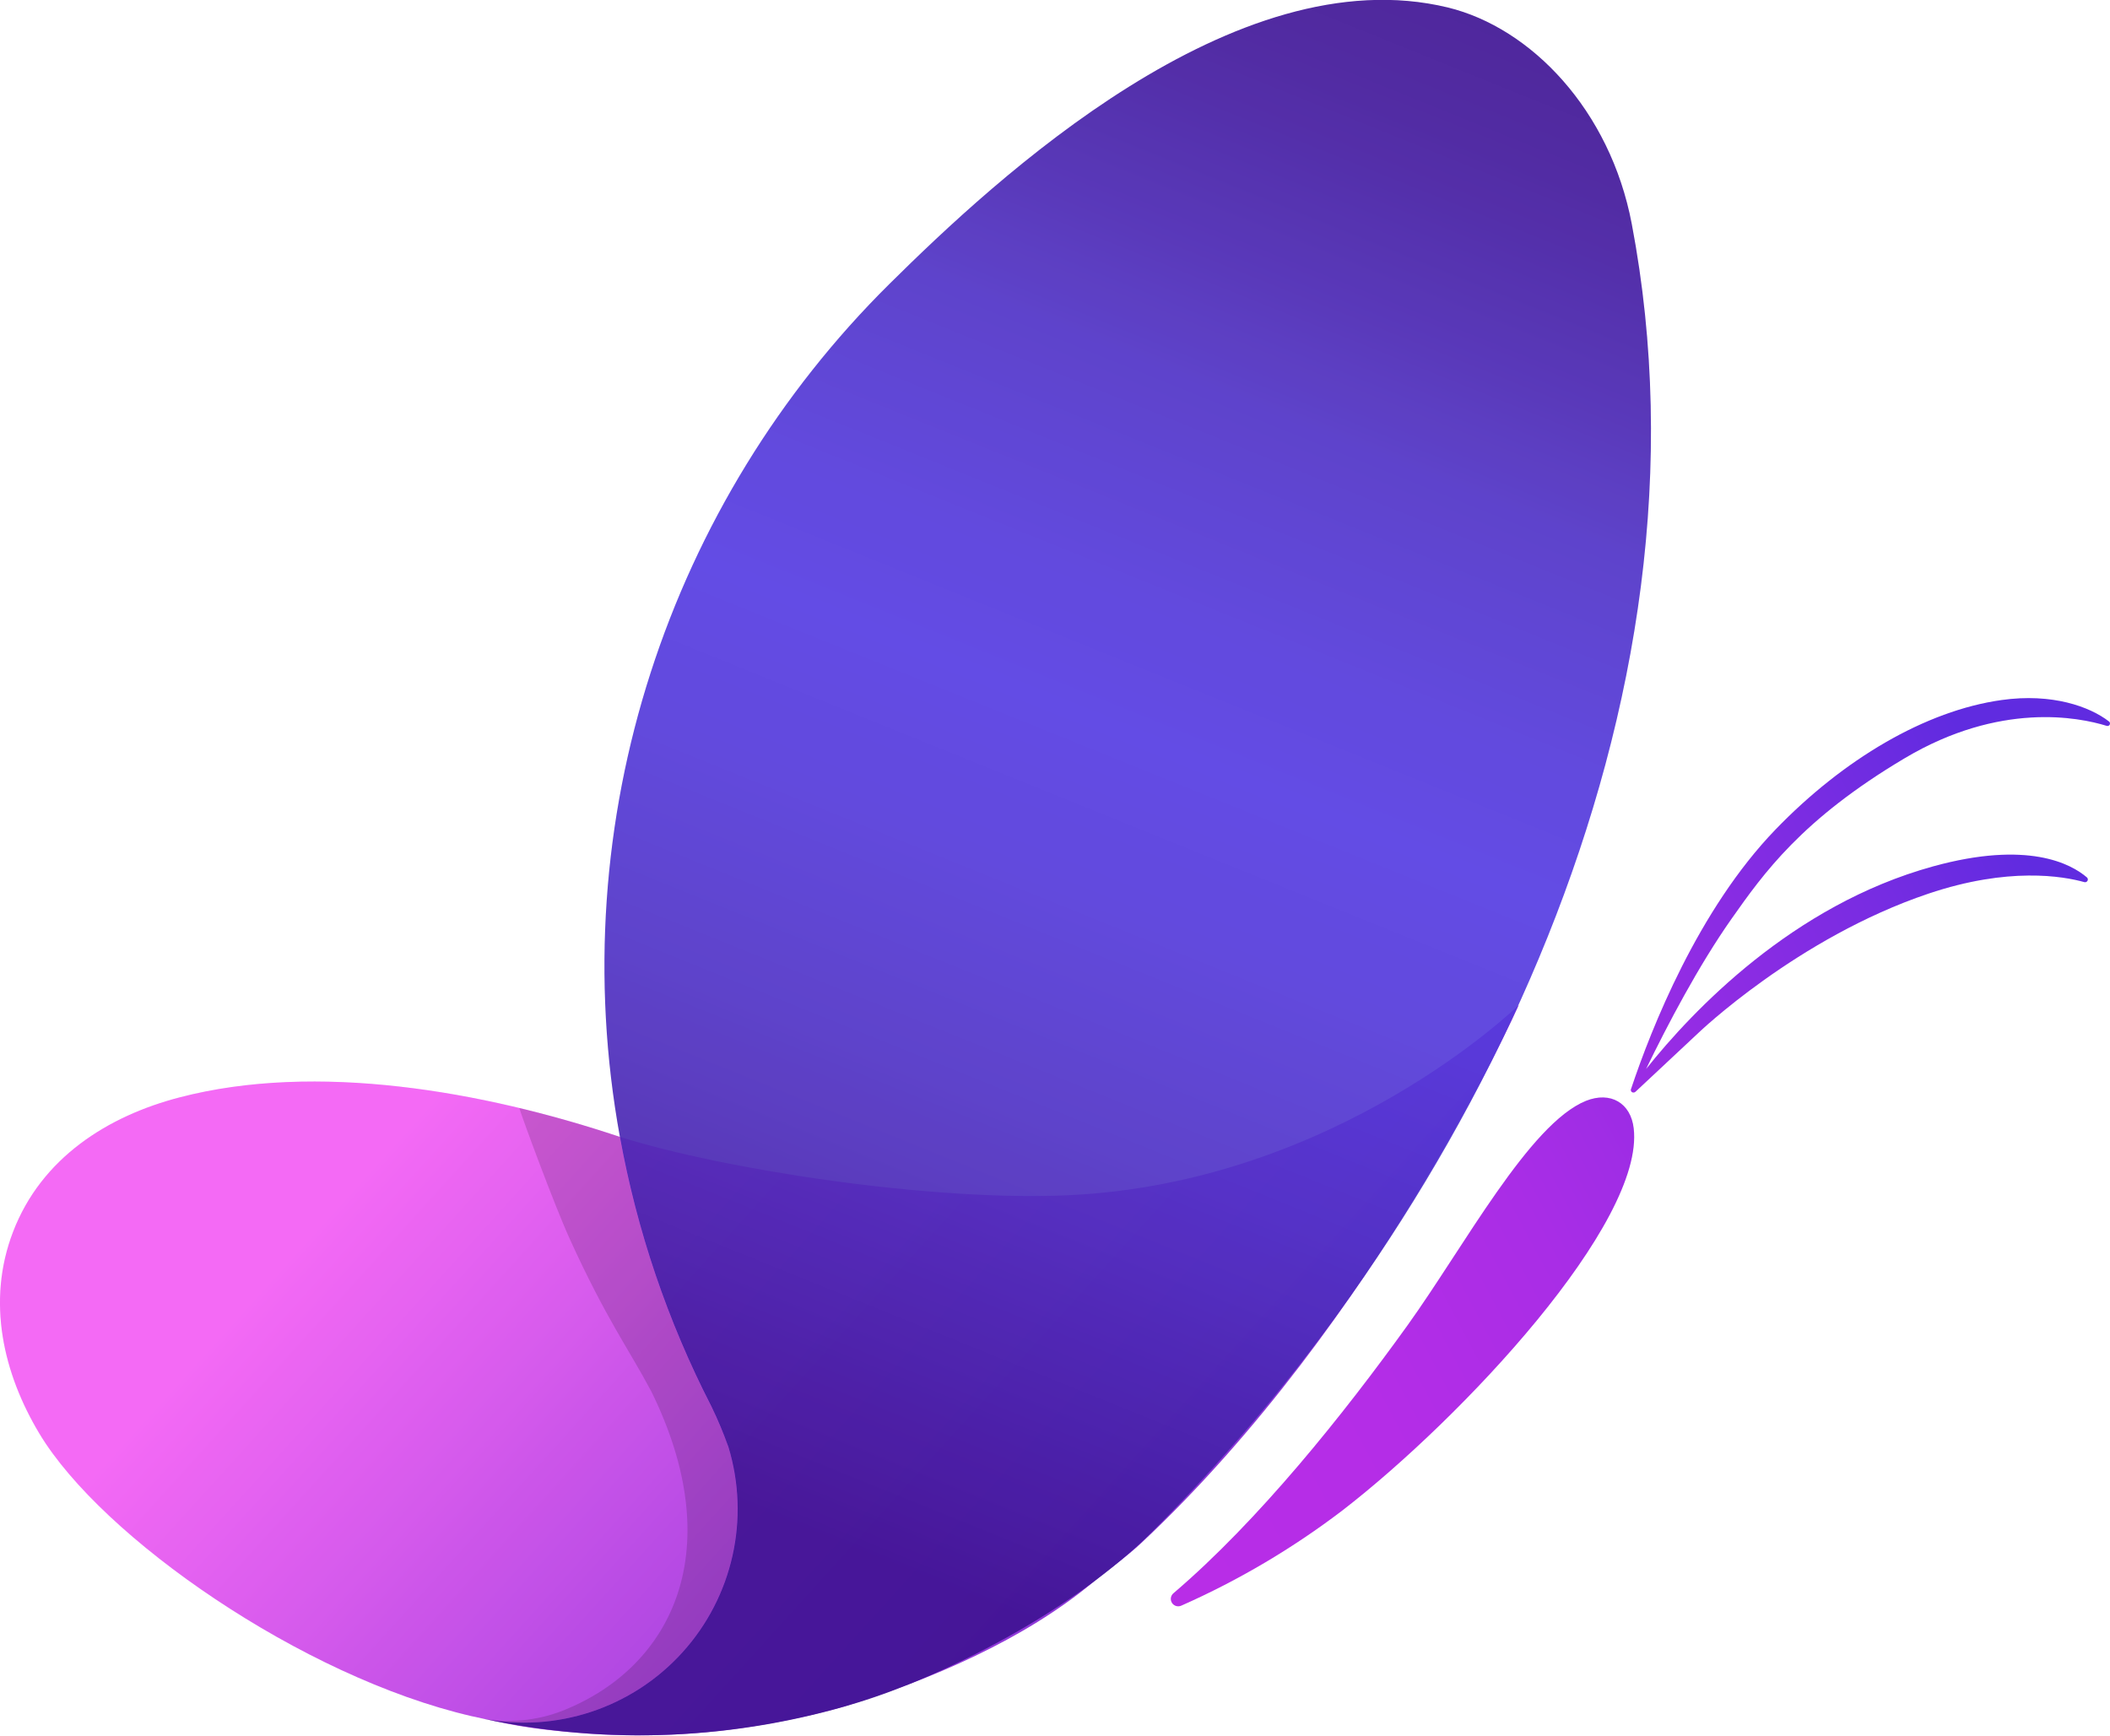
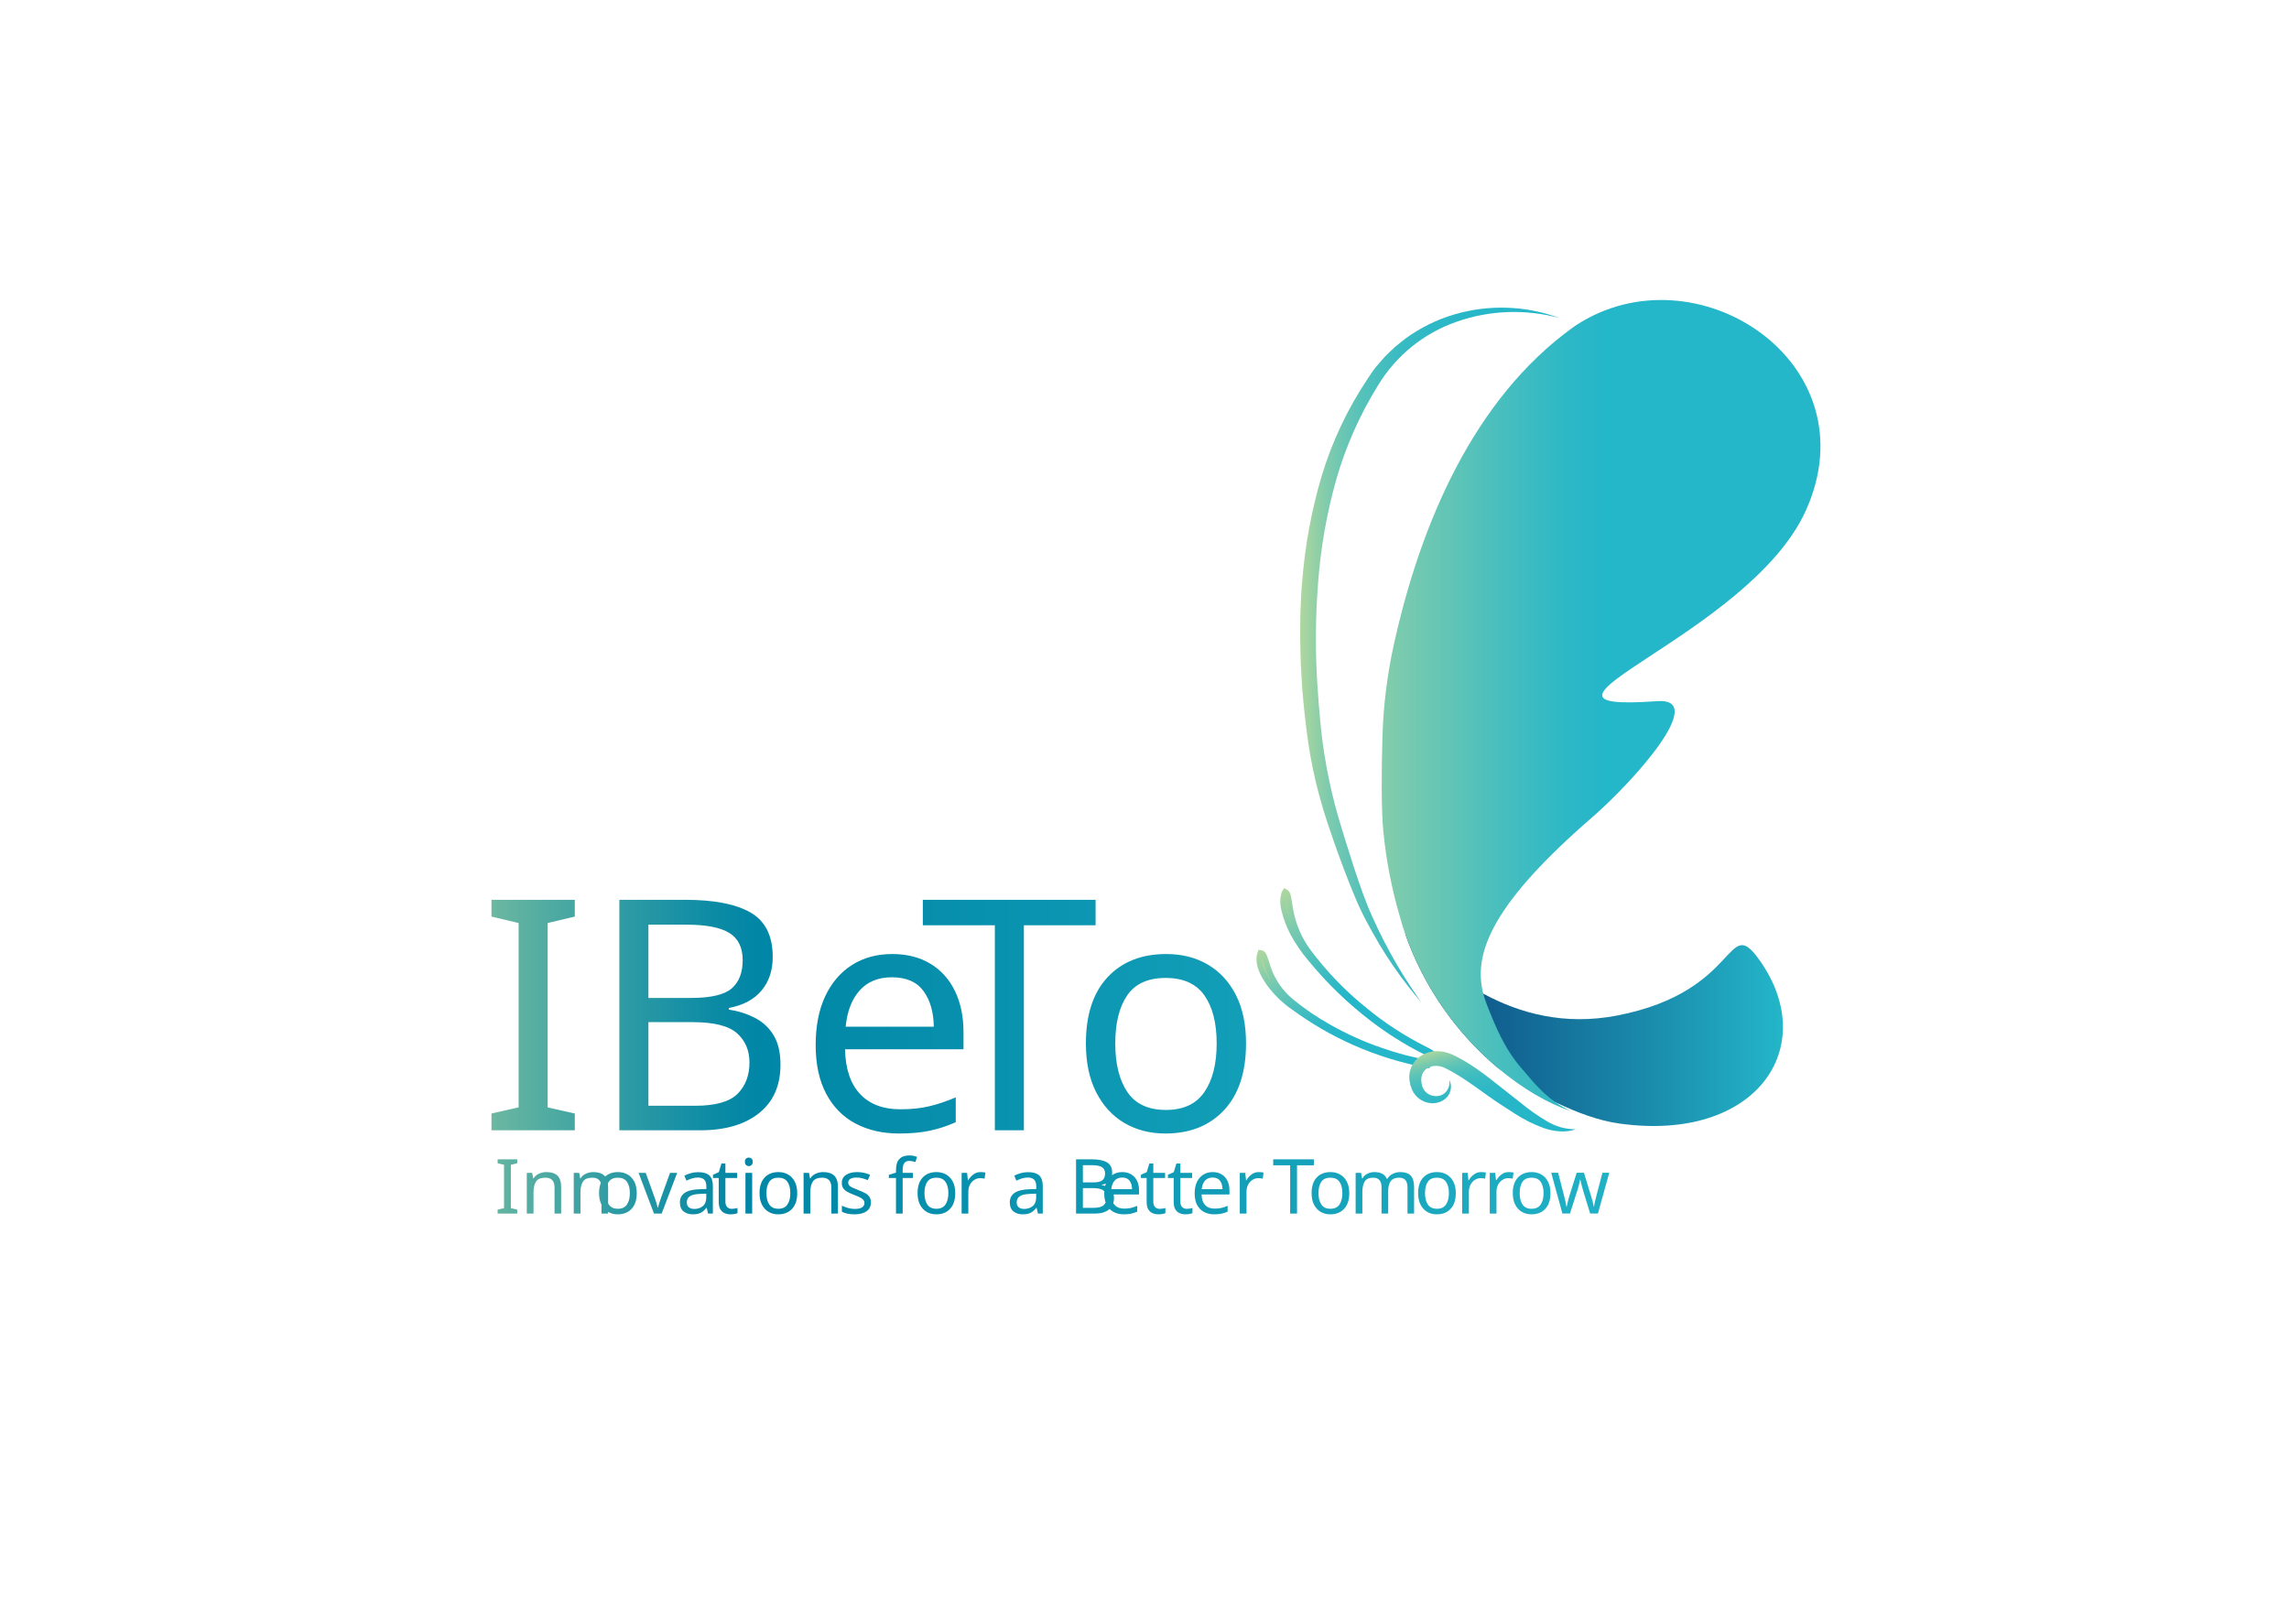
- <svg xmlns="http://www.w3.org/2000/svg" viewBox="0 0 709.7 583.74">
+ <svg xmlns="http://www.w3.org/2000/svg" xmlns:xlink="http://www.w3.org/1999/xlink" id="Layer_1" data-name="Layer 1" viewBox="0 0 931.854 661.137">
  <defs>
-     <linearGradient id="A" x1="208.615" y1="403.438" x2="699.052" y2="848.135" gradientUnits="userSpaceOnUse">
-       <stop offset="0" stop-color="#f45cf4" />
-       <stop offset=".12" stop-color="#d54ceb" />
-       <stop offset=".39" stop-color="#8825d6" />
-       <stop offset=".45" stop-color="#771cd1" />
-       <stop offset="1" stop-color="#f45cf4" />
+     <style>.cls-1{font-size:131.439px;}.cls-1,.cls-3{fill:none;font-family:ProductSans-Regular, Product Sans;}.cls-2{letter-spacing:-0.08em;}.cls-3{font-size:30.931px;}.cls-4{letter-spacing:-0.01em;}.cls-5{letter-spacing:0.005em;}.cls-6{letter-spacing:-0.005em;}.cls-7{letter-spacing:-0.02em;}.cls-8{letter-spacing:-0.03em;}.cls-9{letter-spacing:-0.015em;}.cls-10{letter-spacing:-0.04em;}.cls-11{letter-spacing:-0.08em;}.cls-12{letter-spacing:0em;}.cls-13{letter-spacing:-0.03em;}.cls-14{fill:url(#linear-gradient);}.cls-15{fill:url(#linear-gradient-2);}.cls-16{fill:url(#linear-gradient-3);}.cls-17,.cls-18{stroke-miterlimit:10;stroke-width:2.216px;}.cls-17{fill:url(#linear-gradient-4);stroke:url(#linear-gradient-5);}.cls-18{fill:url(#linear-gradient-6);stroke:url(#linear-gradient-7);}.cls-19{fill:url(#New_Gradient_Swatch_copy_3);}.cls-20{clip-path:url(#clip-path);}.cls-21{fill:url(#linear-gradient-8);}.cls-22{clip-path:url(#clip-path-2);}.cls-23{fill:url(#linear-gradient-9);}</style>
+     <linearGradient id="linear-gradient" x1="529.294" y1="266.738" x2="636.091" y2="266.738" gradientUnits="userSpaceOnUse">
+       <stop offset="0" stop-color="#b0d79d" />
+       <stop offset="0.023" stop-color="#a4d4a1" />
+       <stop offset="0.097" stop-color="#82ccac" />
+       <stop offset="0.18" stop-color="#65c5b5" />
+       <stop offset="0.271" stop-color="#4dc0bc" />
+       <stop offset="0.374" stop-color="#3abbc2" />
+       <stop offset="0.496" stop-color="#2eb8c6" />
+       <stop offset="0.656" stop-color="#26b7c8" />
+       <stop offset="1" stop-color="#24b6c9" />
    </linearGradient>
-     <linearGradient id="B" x1="280.734" y1="642.107" x2="516.772" y2="58.358" gradientUnits="userSpaceOnUse">
-       <stop offset=".1" stop-color="#3d1291" />
-       <stop offset=".35" stop-color="#4e31c4" />
-       <stop offset=".47" stop-color="#5238d9" />
-       <stop offset=".56" stop-color="#533be2" />
-       <stop offset=".63" stop-color="#5238da" />
-       <stop offset=".75" stop-color="#4e31c5" />
-       <stop offset=".75" stop-color="#4e31c4" />
-       <stop offset=".82" stop-color="#4825b1" />
-       <stop offset=".92" stop-color="#40179a" />
-       <stop offset=".99" stop-color="#3d1291" />
+     <linearGradient id="linear-gradient-2" x1="4150.193" y1="419.482" x2="4303.889" y2="419.482" gradientTransform="matrix(-1, 0, 0, 1, 4876.026, 0)" gradientUnits="userSpaceOnUse">
+       <stop offset="0" stop-color="#24b6c9" />
+       <stop offset="0.357" stop-color="#1a8bac" />
+       <stop offset="0.785" stop-color="#105e8e" />
+       <stop offset="1" stop-color="#0c4c82" />
    </linearGradient>
-     <linearGradient id="C" x1="404.57" y1="539.43" x2="721.85" y2="370.71" gradientUnits="userSpaceOnUse">
-       <stop offset="0" stop-color="#b82de7" />
-       <stop offset=".22" stop-color="#b42de7" />
-       <stop offset=".43" stop-color="#a92de6" />
-       <stop offset=".64" stop-color="#952ce4" />
-       <stop offset=".84" stop-color="#7a2ce2" />
-       <stop offset="1" stop-color="#602be0" />
+     <linearGradient id="linear-gradient-3" x1="4134.917" y1="287.299" x2="4343.525" y2="287.299" gradientTransform="matrix(-1, 0, 0, 1, 4876.026, 0)" gradientUnits="userSpaceOnUse">
+       <stop offset="0.423" stop-color="#24b6c9" />
+       <stop offset="0.501" stop-color="#2eb8c6" />
+       <stop offset="0.637" stop-color="#4bbfbd" />
+       <stop offset="0.813" stop-color="#78caaf" />
+       <stop offset="1" stop-color="#b0d79d" />
    </linearGradient>
+     <linearGradient id="linear-gradient-4" x1="4333.989" y1="342.015" x2="4390.03" y2="342.015" gradientTransform="matrix(-0.9972, 0.07483, 0.07483, 0.9972, 4876.732, -271.3381)" xlink:href="#linear-gradient-3" />
+     <linearGradient id="linear-gradient-5" x1="4265.133" y1="-568.839" x2="4263.472" y2="-658.772" gradientTransform="matrix(-0.84907, 0.52829, 0.52829, 0.84907, 4495.44, -1334.121)" xlink:href="#linear-gradient-3" />
+     <linearGradient id="linear-gradient-6" x1="4335.785" y1="356.243" x2="4401.447" y2="356.243" gradientTransform="matrix(-0.9972, 0.07483, 0.07483, 0.9972, 4876.732, -271.3381)" xlink:href="#linear-gradient-3" />
+     <linearGradient id="linear-gradient-7" x1="4275.897" y1="-565.742" x2="4274.473" y2="-642.841" gradientTransform="matrix(-0.84907, 0.52829, 0.52829, 0.84907, 4495.44, -1334.121)" xlink:href="#linear-gradient-3" />
+     <linearGradient id="New_Gradient_Swatch_copy_3" x1="613.008" y1="470.559" x2="600.589" y2="423.232" gradientUnits="userSpaceOnUse">
+       <stop offset="0" stop-color="#24b6c9" />
+       <stop offset="0.42" stop-color="#26b6c8" />
+       <stop offset="0.572" stop-color="#2db8c6" />
+       <stop offset="0.68" stop-color="#38bbc3" />
+       <stop offset="0.767" stop-color="#49bfbd" />
+       <stop offset="0.842" stop-color="#5fc4b6" />
+       <stop offset="0.908" stop-color="#7bcaae" />
+       <stop offset="0.966" stop-color="#9ad2a4" />
+       <stop offset="1" stop-color="#b0d79d" />
+     </linearGradient>
+     <clipPath id="clip-path">
+       <text class="cls-1" transform="translate(194.8311 460.2178)">IBe<tspan class="cls-2" x="179.543" y="0">T</tspan>
+         <tspan x="240.006" y="0">o</tspan>
+       </text>
+     </clipPath>
+     <linearGradient id="linear-gradient-8" x1="148.017" y1="428.32" x2="699.628" y2="428.32" gradientUnits="userSpaceOnUse">
+       <stop offset="0" stop-color="#b0d79d" />
+       <stop offset="0.019" stop-color="#a2d09e" />
+       <stop offset="0.116" stop-color="#5db1a1" />
+       <stop offset="0.197" stop-color="#2b9aa4" />
+       <stop offset="0.258" stop-color="#0c8ba5" />
+       <stop offset="0.292" stop-color="#0086a6" />
+       <stop offset="1" stop-color="#24b6c9" />
+     </linearGradient>
+     <clipPath id="clip-path-2">
+       <text class="cls-3" transform="translate(201.3476 494.128)">Inn<tspan class="cls-4" x="40.829" y="0">ova</tspan>
+         <tspan class="cls-5" x="88.401" y="0">t</tspan>
+         <tspan class="cls-6" x="99.504" y="0">i</tspan>
+         <tspan class="cls-4" x="106.155" y="0">o</tspan>
+         <tspan class="cls-6" x="123.167" y="0">n</tspan>
+         <tspan x="139.777" y="0">s</tspan>
+         <tspan class="cls-7" x="153.851" y="0"> </tspan>
+         <tspan class="cls-8" x="160.037" y="0">f</tspan>
+         <tspan class="cls-4" x="170.492" y="0">o</tspan>
+         <tspan x="187.504" y="0">r a B</tspan>
+         <tspan class="cls-9" x="246.488" y="0">e</tspan>
+         <tspan class="cls-6" x="262.604" y="0">tt</tspan>
+         <tspan x="283.297" y="0">er</tspan>
+         <tspan class="cls-10" x="311.104" y="0"> </tspan>
+         <tspan class="cls-11" x="316.671" y="0">T</tspan>
+         <tspan class="cls-4" x="330.9" y="0">o</tspan>
+         <tspan class="cls-12" x="347.912" y="0">m</tspan>
+         <tspan class="cls-4" x="374.266" y="0">o</tspan>
+         <tspan x="391.278" y="0">r</tspan>
+         <tspan class="cls-13" x="402.506" y="0">r</tspan>
+         <tspan class="cls-4" x="412.806" y="0">o</tspan>
+         <tspan x="429.818" y="0">w</tspan>
+       </text>
+     </clipPath>
+     <linearGradient id="linear-gradient-9" x1="143.769" y1="494.128" x2="695.38" y2="494.128" xlink:href="#linear-gradient-8" />
  </defs>
-   <g fill="#f3ebff">
-     <path d="M510.67 338.22h0q-3.11 6.84-6.42 13.61l-.47 1a702.12 702.12 0 0 1-47.94 80.83 617 617 0 0 1-68 81.23c-3.33 3.34-6.9 6.59-10.66 9.75l-9.41 7.42-.16.13c-19.36 14.37-41.88 26.19-61.08 34-7.59 2.93-15.23 5.54-22.76 7.87l-1 .29a277.45 277.45 0 0 1-31.93 6.71 248.7 248.7 0 0 1-40.47 2.63c-1.12 0-2.24 0-3.39-.08h-1.46l-1.77-.08-4.58-.25-2.33-.22-4.48-.36-1.46-.13h-.19q-11.33-1.1-22.42-3.22l-1-.2-3.29-.71h-.08l-.33-.08-1.19-.25-3.81-.82c-56.88-13.16-124.32-60-145.38-95.08-12.04-20.15-17.84-44.37-8.81-67.88 9.55-24.86 31.84-38.92 56-45.2 37.93-9.87 82.64-4.91 123 5.75l3.67 1 1.15.32 3.22.91 4.71 1.38 4.17 1.28 8.2 2.64h0c-19.44-106.83 16.74-213.66 90.66-286.87 35.94-35.59 116.21-110.28 187.8-93 28.04 6.81 54.59 34.52 61.86 72.76 17 89.37-.74 180.76-38.17 262.92zm190.42-41.49c-7.2-2-25.49-5.21-52.48 3.88-44.06 14.84-77.37 46.85-77.37 46.85l-21.16 19.8a.92.92 0 0 1-.66.26.8.8 0 0 0 .69-.49l3.54-7.42c15.66-19.67 49.34-55.16 96.54-68.17 31.81-8.77 46.38-.89 51.73 3.7a.92.92 0 0 1-.83 1.59z" />
-     <path d="M708.6 244.16c-9.43-2.92-35.87-8.17-67.87 10.83-34.78 20.65-47.59 38.86-58.28 54-11.19 15.89-21.73 36-28.8 50.61a203.52 203.52 0 0 0-4.94 6.43h0c6.81-20.29 22.56-60.15 48.51-87 22.83-23.66 50.46-40 76.09-43.56 16.87-2.38 29.58 2.17 36.08 7.21a.84.84 0 0 1-.79 1.48zm-257.09 263.9a269.19 269.19 0 0 1-54.14 32 2.49 2.49 0 0 1-2.65-4.17c28.65-24.44 57.26-60.24 78.74-90.14 19-26.46 41-67.8 60-75.48 8.26-3.32 15 .78 16 9.21 3.76 31.82-57.62 97.41-97.95 128.58z" />
+   <path class="cls-14" d="M634.994,129.534a70.438,70.438,0,0,0-42.053,1.492,60.676,60.676,0,0,0-31.905,25.819,152.043,152.043,0,0,0-17.123,38.67,212.546,212.546,0,0,0-7.324,41.879,289.647,289.647,0,0,0-.193,42.732c.484,7.115,1.081,14.276,1.942,21.33a213.03,213.03,0,0,0,3.814,20.973c1.577,6.933,3.683,13.749,5.827,20.63,2.14,6.857,4.307,13.714,6.748,20.442,1.227,3.383,2.511,6.635,3.998,9.909q2.2,4.899,4.654,9.686c1.652,3.181,3.355,6.34,5.158,9.446,1.805,3.105,3.72,6.147,5.687,9.164l-.04-.046.025.026.032.034.013.019,4.359,6.469-4.932-6.075.045.053-.027-.024-.012-.01-.028-.036a165.21,165.21,0,0,1-12.292-17.904q-2.777-4.679-5.306-9.508c-1.711-3.188-3.254-6.575-4.635-9.912-2.788-6.709-5.343-13.48-7.763-20.299-1.199-3.42-2.373-6.818-3.517-10.281q-1.709-5.199-3.13-10.493a187.623,187.623,0,0,1-4.453-21.461c-1.027-7.24-1.811-14.435-2.41-21.697-.254-3.629-.429-7.265-.629-10.899-.072-3.641-.231-7.28-.229-10.924l.041-5.468.021-2.734.112-2.734c.163-3.645.256-7.294.644-10.929a208.191,208.191,0,0,1,7.952-43.104,148.181,148.181,0,0,1,18.79-39.682c1.048-1.522,1.962-3.059,3.218-4.594,1.222-1.406,2.417-2.832,3.662-4.214,1.344-1.3,2.657-2.63,4.026-3.895,1.458-1.168,2.877-2.38,4.365-3.499a64.938,64.938,0,0,1,19.841-9.835A68.095,68.095,0,0,1,634.994,129.534Z" />
+   <path class="cls-15" d="M572.138,380.49a125.951,125.951,0,0,0,37.373,54.117c.016.016.049.049.065.049a149.878,149.878,0,0,0,23.746,14.215h.016c8.389,3.966,17.103,7.396,26.129,8.633,55.56,7.617,81.643-31.068,57.139-66.132-14.179-20.29-7.411,12.227-58.167,22.1-21.722,4.227-39.984-.979-54.591-8.878C589.894,397.055,579.269,387.051,572.138,380.49Z" />
+   <path class="cls-16" d="M563.178,338.694a187.676,187.676,0,0,0,6.642,34.305l.016.033c.685,2.53,1.452,5.027,2.301,7.458a125.951,125.951,0,0,0,37.373,54.117c.016.016.049.049.065.049,10.363,8.797,21.037,14.868,30.094,17.789a34.421,34.421,0,0,1-6.332-3.574h-.016c-6.561-4.586-10.902-10.526-13.839-13.839-6.773-7.638-10.706-17.006-14.362-26.471a35.053,35.053,0,0,1-1.273-3.966c-4.455-17.12,4.7-37.438,44.374-71.857,16.092-13.937,47.671-48.781,26.422-47.247-67.631,4.88,37.324-26.373,60.482-77.537,27.271-60.287-44.766-107.468-93.579-75.481-.392.245-.783.539-1.175.816-40.343,29.082-62.016,79.707-72.951,129.206a201.027,201.027,0,0,0-4.619,37.324C562.378,313.692,562.297,330.159,563.178,338.694Z" />
+   <path class="cls-17" d="M555.649,411.311a130.732,130.732,0,0,1-23.16-24.049,39.888,39.888,0,0,1-6.879-15.493c-.484-2.264-.715-4.569-1.205-6.831a2.434,2.434,0,0,0-1.266-1.897,2.958,2.958,0,0,0-.437,1.038,11.826,11.826,0,0,0-.008,6.137,40.709,40.709,0,0,0,3.596,9.669,60.927,60.927,0,0,0,7.154,10.468,151.267,151.267,0,0,0,25.382,24.544,132.039,132.039,0,0,0,21.255,13.31c2.661,1.316,5.259,1.562-.043-1.039A129.134,129.134,0,0,1,555.649,411.311Z" />
+   <path class="cls-18" d="M540.896,418.12a103.273,103.273,0,0,1-15.482-10.6,30.434,30.434,0,0,1-9.151-13.396,48.253,48.253,0,0,0-1.709-5.013,1.797,1.797,0,0,0-1.474-1.184,8.377,8.377,0,0,0-.451,3.261c.356,3.55,2.11,6.501,4.076,9.327a41.709,41.709,0,0,0,9.907,9.621A132.887,132.887,0,0,0,551.533,424.555a134.579,134.579,0,0,0,29.7,9.151l.364-.899a119.334,119.334,0,0,1-19.375-5.083A121.899,121.899,0,0,1,540.896,418.12Z" />
+   <path class="cls-19" d="M641.476,459.813c-4.131,1.507-8.952.922-13.147-.539a57.756,57.756,0,0,1-11.852-5.969c-1.847-1.165-3.635-2.329-5.421-3.501-1.843-1.187-3.616-2.445-5.376-3.684-3.511-2.49-6.907-5.004-10.387-7.236-1.731-1.129-3.484-2.189-5.277-3.129l-1.345-.7a4.801,4.801,0,0,0-.605-.277l-.551-.236c-.367-.161-.756-.216-1.131-.345-.382-.073-.767-.12-1.15-.187a7.134,7.134,0,0,0-4.265.974,5.356,5.356,0,0,0-2.278,3.442c-.02.386-.083.769-.094,1.174.043.411.017.825.092,1.252.096.418.168.879.269,1.278a5.909,5.909,0,0,0,.417,1.072,5.75,5.75,0,0,0,3.734,2.912,6.013,6.013,0,0,0,2.611.089,5.186,5.186,0,0,0,2.408-1.11,5.736,5.736,0,0,0,1.853-5.423,5.952,5.952,0,0,1,.697,3.266,6.614,6.614,0,0,1-1.246,3.338,6.733,6.733,0,0,1-2.975,2.275,8.82,8.82,0,0,1-3.749.654,9.25,9.25,0,0,1-7.866-5.518c-.253-.612-.431-1.199-.643-1.809a19.237,19.237,0,0,1-.4-1.926,18.24,18.24,0,0,1-.071-2.042,10.626,10.626,0,0,1,1.153-4.097,10.451,10.451,0,0,1,2.765-3.329,12.461,12.461,0,0,1,7.887-2.485,20.463,20.463,0,0,1,2.041.218,19.083,19.083,0,0,1,1.968.515l.946.358a9.213,9.213,0,0,1,.87.366l1.539.733a66.776,66.776,0,0,1,5.838,3.366c3.734,2.429,7.19,5.103,10.548,7.761l5.003,3.94c1.715,1.313,3.399,2.673,5.058,3.986a79.531,79.531,0,0,0,10.235,7.196A22.576,22.576,0,0,0,641.476,459.813Z" />
+   <g class="cls-20">
+     <rect class="cls-21" x="180.073" y="298.942" width="551.611" height="258.756" />
  </g>
-   <path d="M316 642a269.37 269.37 0 0 1-33 7 245.73 245.73 0 0 1-54 2c-20.28-1.56-25-3-38.23-5.8-56.88-13.16-124.32-60-145.38-95.08-12.06-20.12-17.86-44.34-8.83-67.85 9.55-24.86 31.84-38.92 56-45.2 46-12 102-2.12 148.07 13.27C276.22 461.5 345 472 391 470c90.71-3.94 152-64 152-64s-47 106-127 181c-4.95 4.64-10.78 8.65-16 13-23.45 19.54-54.6 32.89-84 42z" transform="translate(-32.16 -67.94)" opacity=".9" fill="url(#A)" />
-   <path d="M244.94 486.63a71.84 71.84 0 0 1-82.76 91.43.58.58 0 0 0-.19 0l-1-.23a49.87 49.87 0 0 0 28.78-2.61c36.77-14.87 55.44-54.31 29.17-107.45a.34.34 0 0 1-.12-.18c-7.33-13.79-15-24.09-27.14-50.75-5.27-11.58-16.19-41.22-17-44.12 11.64 2.78 23 6.1 33.79 9.71a326.19 326.19 0 0 0 30.74 90.63.87.87 0 0 0 .1.19c.42.81 4.46 9.57 5.63 13.38z" opacity=".15" />
-   <g transform="translate(-32.16 -67.94)">
-     <path d="M581,143.24c30.82,162.25-52.7,331-160.93,439.59-27.52,27.6-71.5,49.28-99.31,57.78A250.1,250.1,0,0,1,194.37,646a71.84,71.84,0,0,0,82.76-91.44,135.84,135.84,0,0,0-5.63-13.41.55.55,0,0,1-.09-.19,325.28,325.28,0,0,1-30.75-90.62c-19.44-106.84,16.74-213.68,90.66-286.89,35.94-35.59,116.21-110.28,187.8-93C547.18,77.29,573.73,105,581,143.24Z" opacity=".9" fill="url(#B)" />
-     <path d="M740.76 312.1c-9.43-2.92-35.87-8.17-67.87 10.83-34.78 20.65-47.59 38.86-58.28 54-11.19 15.89-21.72 36-28.8 50.61 15.67-19.67 49.33-55.16 96.54-68.17 31.81-8.77 46.38-.89 51.73 3.7a.92.92 0 0 1-.83 1.59c-7.2-2-25.49-5.21-52.48 3.88-44.06 14.84-77.37 46.85-77.37 46.85l-21.16 19.8a.88.88 0 0 1-.69.25.83.83 0 0 1-.86-.81.81.81 0 0 1 .13-.55c6.79-20.27 22.55-60.19 48.53-87.1 22.83-23.66 50.46-40 76.09-43.57 16.87-2.37 29.58 2.18 36.08 7.22a.84.84 0 0 1-.76 1.47zm-159.1 135.37c3.72 31.77-57.63 97.36-98 128.55a269.19 269.19 0 0 1-54.14 32 2.49 2.49 0 0 1-2.65-4.17c28.65-24.44 57.26-60.24 78.74-90.14 19-26.46 41-67.8 60-75.48 8.3-3.29 15.06.77 16.05 9.24z" fill="url(#C)" />
+   <g class="cls-22">
+     <rect class="cls-23" x="143.769" y="364.75" width="551.611" height="258.756" />
  </g>
</svg>
